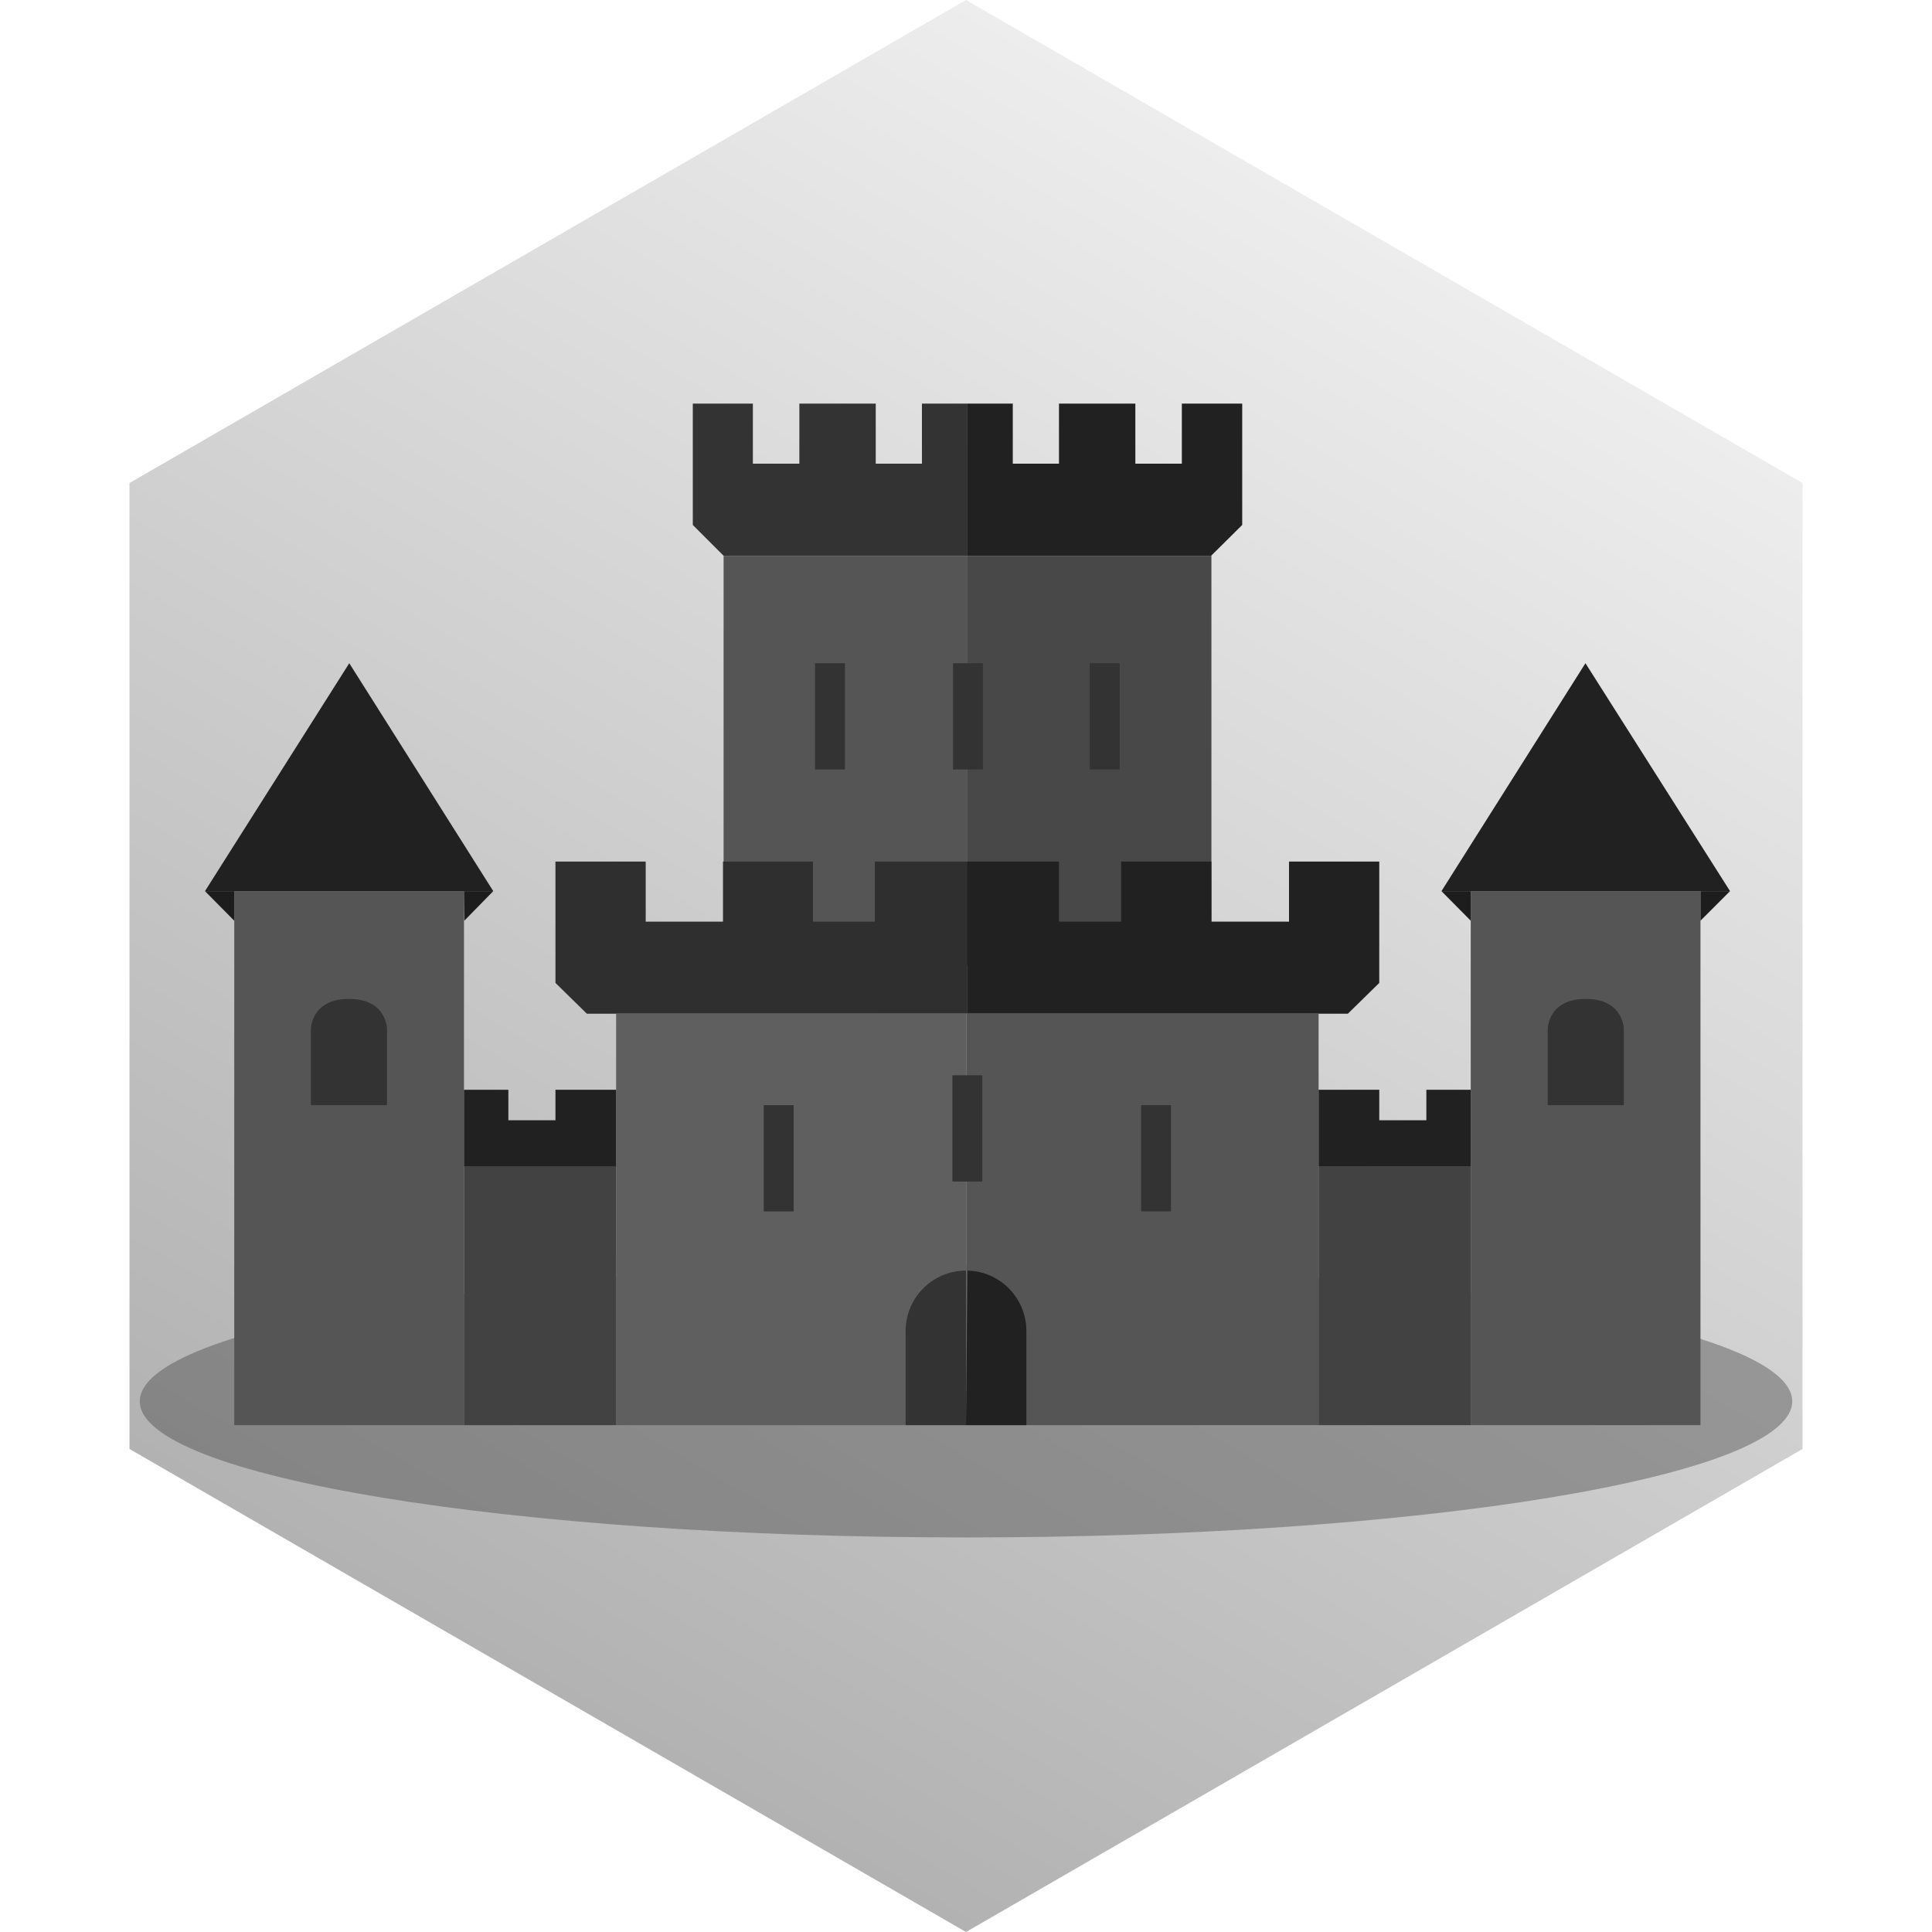
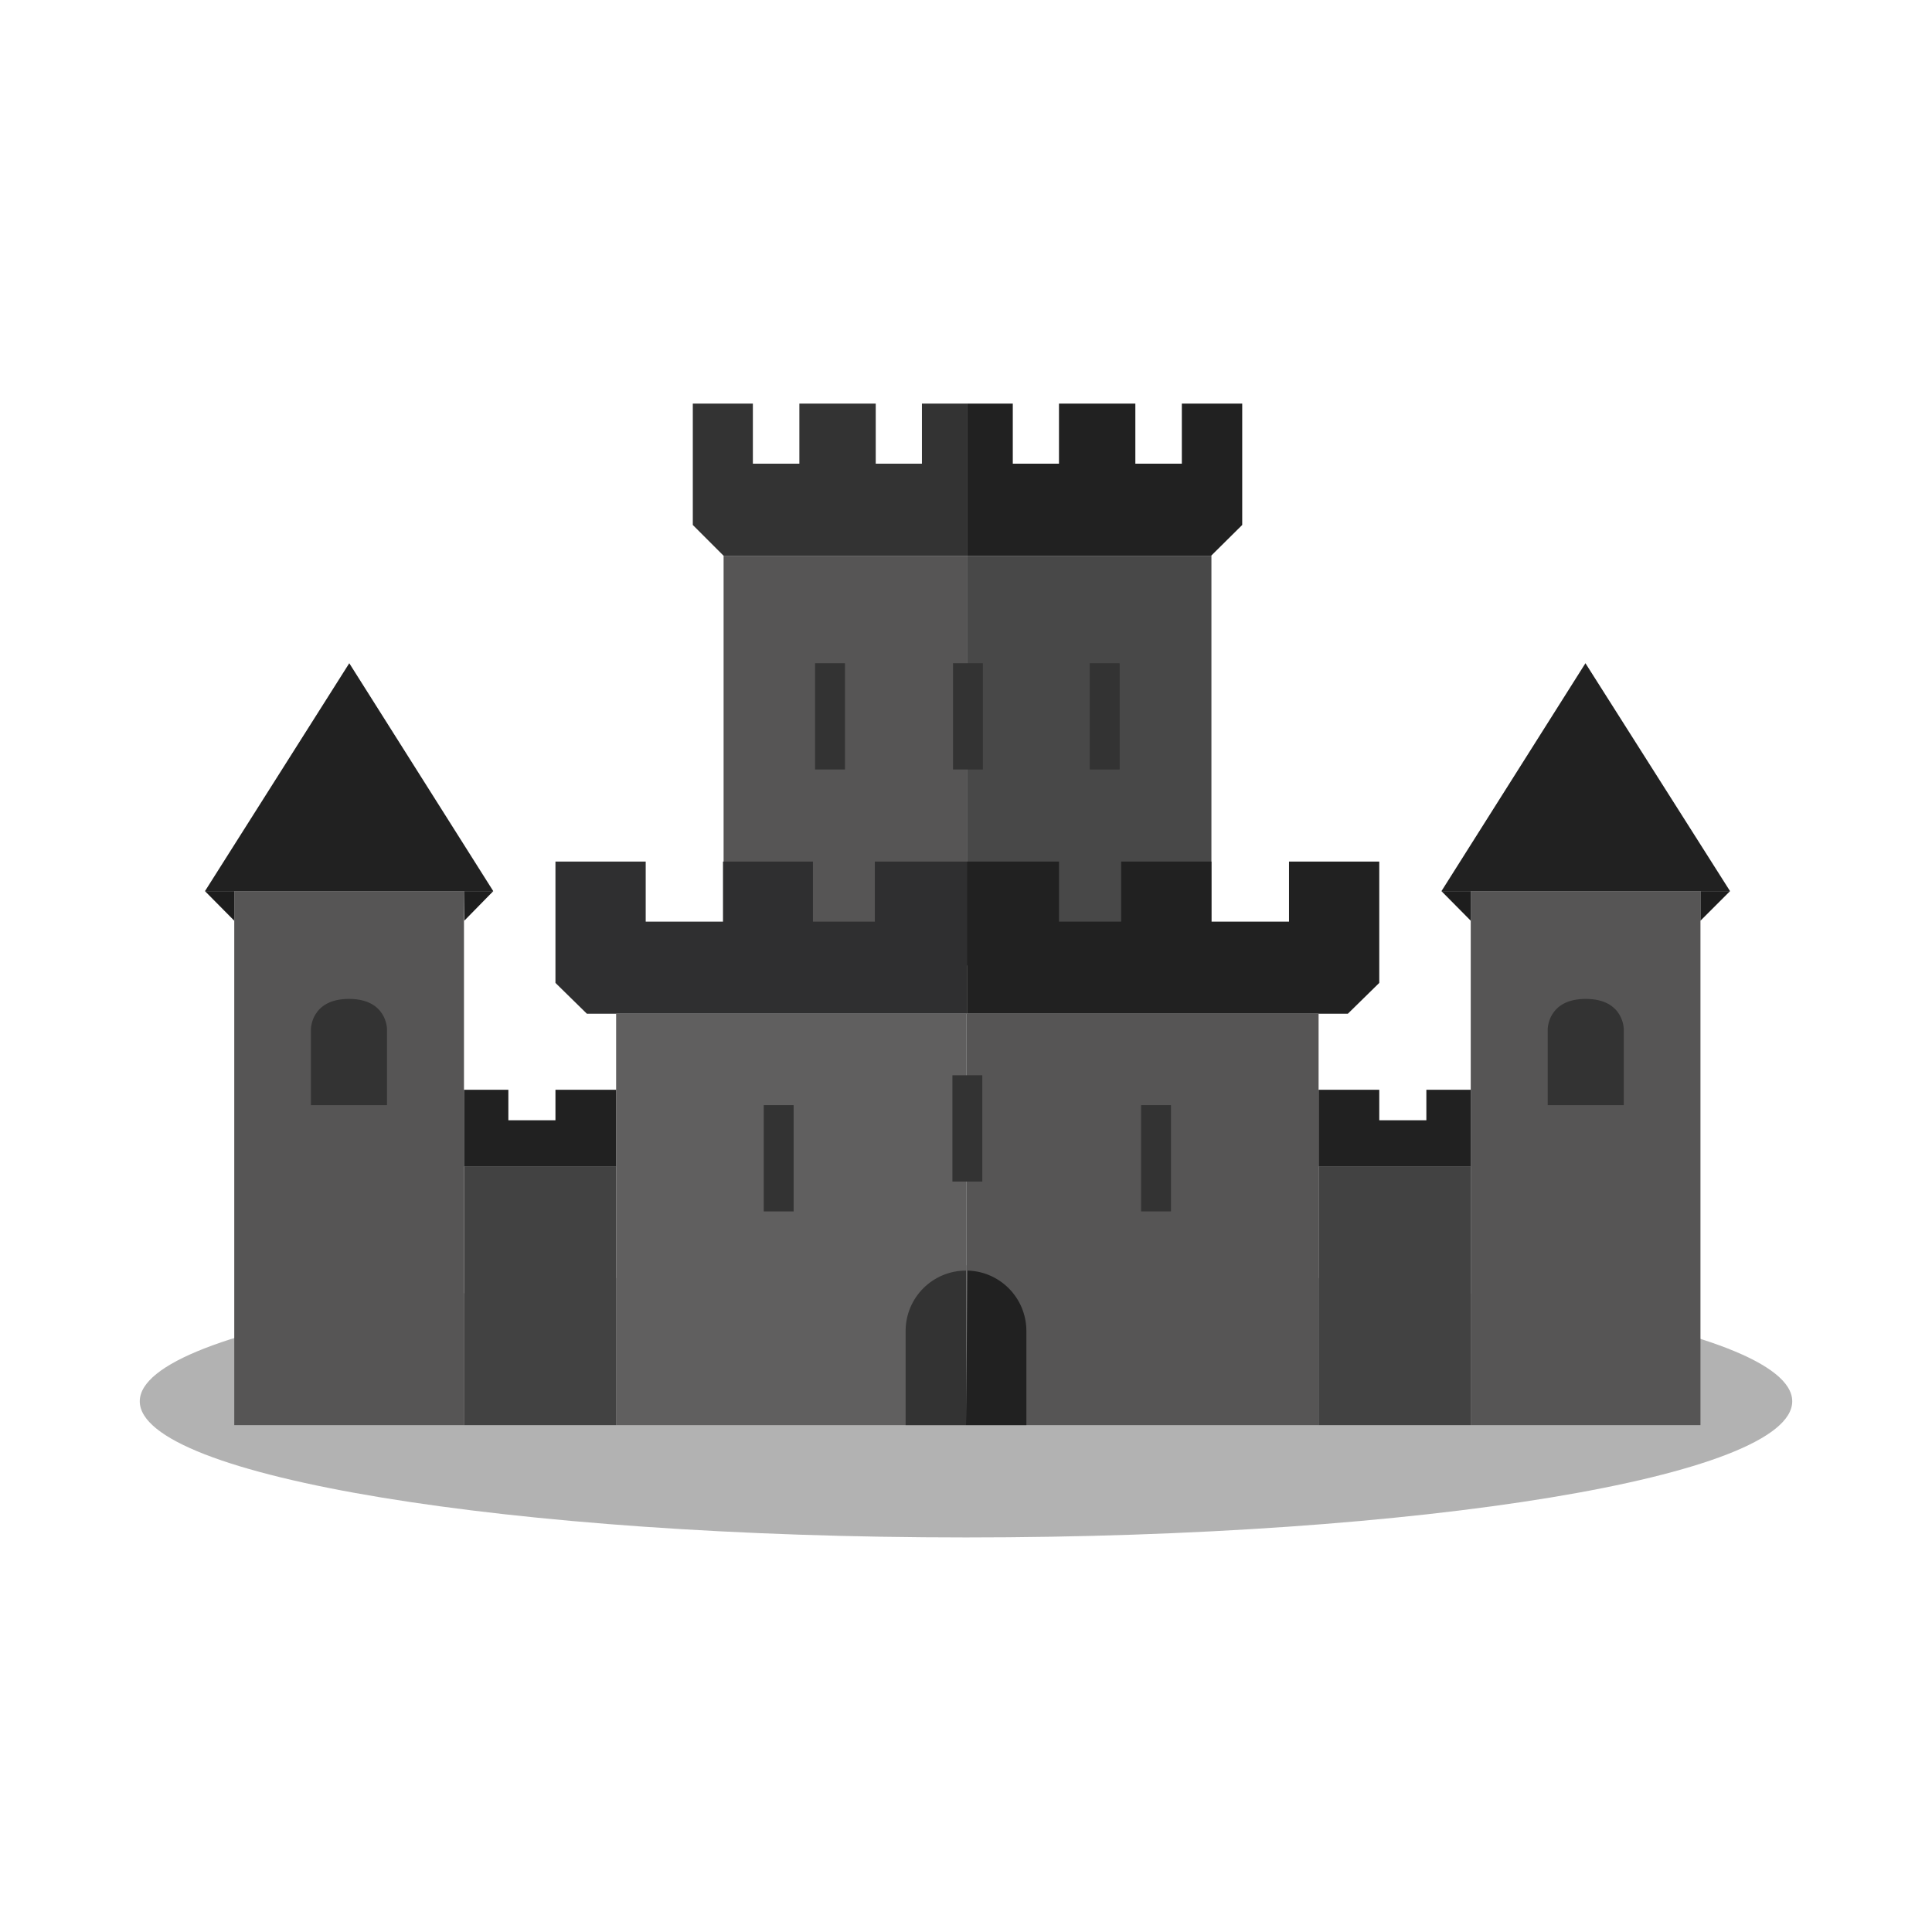
<svg xmlns="http://www.w3.org/2000/svg" id="Layer_1" data-name="Layer 1" viewBox="0 0 64 64">
  <defs>
-     <style>.cls-1{fill:url(#linear-gradient);}.cls-2{fill:#3f3f3f;opacity:0.4;}.cls-3{fill:#333;}.cls-4{fill:#565555;}.cls-5{fill:#2f2f30;}.cls-6{fill:#605f5f;}.cls-7{fill:#424242;}.cls-8{fill:#212121;}.cls-9{fill:#1d1d1d;}.cls-10{fill:#484848;}</style>
-     <linearGradient id="linear-gradient" x1="14.71" y1="-8.23" x2="14.71" y2="47.2" gradientTransform="translate(29 7.77) rotate(30)" gradientUnits="userSpaceOnUse">
-       <stop offset="0" stop-color="#ededed" />
-       <stop offset="1" stop-color="#b2b2b2" />
-     </linearGradient>
+     <style>.cls-1{fill:#3f3f3f;opacity:0.4;}.cls-2{fill:#333;}.cls-3{fill:#565555;}.cls-4{fill:#2f2f30;}.cls-5{fill:#605f5f;}.cls-6{fill:#424242;}.cls-7{fill:#212121;}.cls-8{fill:#1d1d1d;}.cls-9{fill:#484848;}</style>
  </defs>
-   <polygon class="cls-1" points="59.71 16 32 0 4.29 16 4.29 48 32 64 59.71 48 59.71 16" />
-   <ellipse class="cls-2" cx="32" cy="46.42" rx="27.37" ry="4.51" />
-   <polygon class="cls-3" points="32.05 13.37 30.54 13.37 30.54 15.36 29.01 15.36 29.01 13.37 26.48 13.37 26.48 15.36 24.94 15.36 24.94 13.37 22.95 13.37 22.95 17.39 23.97 18.41 32.05 18.41 32.05 13.37" />
-   <rect class="cls-4" x="23.97" y="18.41" width="8.08" height="13.57" />
-   <polygon class="cls-5" points="32.03 28.54 28.98 28.54 28.98 30.53 26.93 30.53 26.93 28.54 23.95 28.54 23.95 30.53 21.39 30.53 21.39 28.54 18.4 28.54 18.4 32.56 19.44 33.58 32.03 33.58 32.03 28.54" />
-   <rect class="cls-6" x="20.41" y="33.58" width="11.61" height="13.63" />
-   <rect class="cls-7" x="15.37" y="38.65" width="5.04" height="8.56" />
-   <rect class="cls-4" x="7.76" y="29.52" width="7.61" height="17.69" />
-   <polygon class="cls-8" points="15.37 36.1 16.84 36.1 16.84 37.11 18.4 37.11 18.4 36.1 20.41 36.1 20.41 38.65 15.37 38.65 15.37 36.1" />
-   <polygon class="cls-8" points="11.57 21.97 16.34 29.52 6.79 29.52 11.57 21.97" />
-   <polygon class="cls-9" points="7.76 29.52 6.79 29.52 7.76 30.5 7.76 29.52" />
-   <polygon class="cls-9" points="15.37 29.52 16.34 29.52 15.38 30.5 15.37 29.52" />
-   <rect class="cls-3" x="27" y="21.97" width="0.99" height="3.52" />
-   <rect class="cls-3" x="25.3" y="36.61" width="0.99" height="3.52" />
-   <path class="cls-3" d="M10.3,36.61h2.52V34.09s0-1-1.26-1-1.26,1-1.26,1Z" />
-   <polygon class="cls-8" points="32.05 13.37 33.55 13.37 33.55 15.36 35.08 15.36 35.08 13.37 37.61 13.37 37.61 15.36 39.15 15.36 39.15 13.37 41.15 13.37 41.15 17.39 40.12 18.41 32.05 18.41 32.05 13.37" />
-   <rect class="cls-10" x="32.05" y="18.41" width="8.08" height="13.57" />
-   <polygon class="cls-8" points="32.03 28.54 35.08 28.54 35.08 30.53 37.14 30.53 37.14 28.54 40.13 28.54 40.13 30.53 42.7 30.53 42.7 28.54 45.69 28.54 45.69 32.56 44.65 33.58 32.03 33.58 32.03 28.54" />
-   <rect class="cls-4" x="32.02" y="33.58" width="11.66" height="13.63" />
-   <rect class="cls-7" x="43.68" y="38.65" width="5.04" height="8.56" />
-   <rect class="cls-4" x="48.72" y="29.52" width="7.61" height="17.69" />
-   <polygon class="cls-8" points="48.72 36.1 47.25 36.1 47.25 37.11 45.69 37.11 45.69 36.1 43.68 36.1 43.68 38.65 48.72 38.65 48.72 36.1" />
-   <polygon class="cls-8" points="52.52 21.97 47.75 29.52 57.31 29.52 52.52 21.97" />
-   <polygon class="cls-9" points="56.33 29.52 57.31 29.52 56.33 30.5 56.33 29.52" />
-   <polygon class="cls-9" points="48.72 29.52 47.75 29.52 48.72 30.5 48.72 29.52" />
-   <rect class="cls-3" x="31.57" y="21.97" width="0.99" height="3.52" />
-   <rect class="cls-3" x="36.1" y="21.97" width="0.99" height="3.52" />
-   <rect class="cls-3" x="31.55" y="35.62" width="0.99" height="3.52" />
-   <rect class="cls-3" x="37.8" y="36.61" width="0.99" height="3.52" />
-   <path class="cls-3" d="M53.79,36.61H51.27V34.09s0-1,1.26-1,1.26,1,1.26,1Z" />
-   <path class="cls-3" d="M32,47.21h-2V44.09a2,2,0,0,1,2-2Z" />
-   <path class="cls-8" d="M32,47.21H34V44.09a2,2,0,0,0-1.95-2Z" />
+   <ellipse class="cls-1" cx="32" cy="46.42" rx="27.37" ry="4.51" />
+   <polygon class="cls-2" points="32.05 13.37 30.54 13.37 30.54 15.36 29.01 15.36 29.01 13.37 26.48 13.37 26.48 15.36 24.94 15.36 24.94 13.37 22.95 13.37 22.95 17.39 23.97 18.41 32.05 18.41 32.05 13.37" />
+   <rect class="cls-3" x="23.97" y="18.41" width="8.08" height="13.57" />
+   <polygon class="cls-4" points="32.03 28.54 28.98 28.54 28.98 30.53 26.93 30.53 26.93 28.54 23.95 28.54 23.95 30.53 21.39 30.53 21.39 28.54 18.4 28.54 18.4 32.56 19.44 33.58 32.03 33.58 32.03 28.54" />
+   <rect class="cls-5" x="20.41" y="33.58" width="11.61" height="13.63" />
+   <rect class="cls-6" x="15.37" y="38.65" width="5.04" height="8.56" />
+   <rect class="cls-3" x="7.76" y="29.52" width="7.61" height="17.69" />
+   <polygon class="cls-7" points="15.37 36.1 16.84 36.1 16.84 37.11 18.4 37.11 18.4 36.1 20.41 36.1 20.41 38.65 15.37 38.65 15.37 36.1" />
+   <polygon class="cls-7" points="11.57 21.97 16.34 29.52 6.79 29.52 11.57 21.97" />
+   <polygon class="cls-8" points="7.76 29.52 6.79 29.52 7.76 30.5 7.76 29.52" />
+   <polygon class="cls-8" points="15.37 29.52 16.34 29.52 15.38 30.5 15.37 29.52" />
+   <rect class="cls-2" x="27" y="21.97" width="0.99" height="3.52" />
+   <rect class="cls-2" x="25.3" y="36.61" width="0.99" height="3.52" />
+   <path class="cls-2" d="M10.3,36.61h2.52V34.09s0-1-1.26-1-1.26,1-1.26,1Z" />
+   <polygon class="cls-7" points="32.05 13.37 33.55 13.37 33.55 15.36 35.08 15.36 35.08 13.37 37.61 13.37 37.61 15.36 39.15 15.36 39.15 13.37 41.15 13.37 41.15 17.39 40.12 18.41 32.05 18.41 32.05 13.37" />
+   <rect class="cls-9" x="32.05" y="18.41" width="8.08" height="13.57" />
+   <polygon class="cls-7" points="32.03 28.54 35.08 28.54 35.08 30.53 37.14 30.53 37.14 28.54 40.13 28.54 40.13 30.53 42.7 30.53 42.7 28.54 45.69 28.54 45.69 32.56 44.65 33.58 32.03 33.58 32.03 28.54" />
+   <rect class="cls-3" x="32.02" y="33.58" width="11.66" height="13.63" />
+   <rect class="cls-6" x="43.68" y="38.65" width="5.04" height="8.56" />
+   <rect class="cls-3" x="48.72" y="29.52" width="7.61" height="17.69" />
+   <polygon class="cls-7" points="48.72 36.1 47.25 36.1 47.25 37.11 45.69 37.11 45.69 36.1 43.68 36.1 43.68 38.65 48.72 38.65 48.72 36.1" />
+   <polygon class="cls-7" points="52.52 21.97 47.75 29.52 57.31 29.52 52.52 21.97" />
+   <polygon class="cls-8" points="56.33 29.52 57.31 29.52 56.33 30.5 56.33 29.52" />
+   <polygon class="cls-8" points="48.72 29.52 47.75 29.52 48.72 30.5 48.72 29.52" />
+   <rect class="cls-2" x="31.57" y="21.97" width="0.99" height="3.52" />
+   <rect class="cls-2" x="36.1" y="21.97" width="0.99" height="3.52" />
+   <rect class="cls-2" x="31.55" y="35.62" width="0.99" height="3.52" />
+   <rect class="cls-2" x="37.8" y="36.61" width="0.99" height="3.52" />
+   <path class="cls-2" d="M53.79,36.61H51.27V34.09s0-1,1.26-1,1.26,1,1.26,1Z" />
+   <path class="cls-2" d="M32,47.21h-2V44.09a2,2,0,0,1,2-2Z" />
+   <path class="cls-7" d="M32,47.21H34V44.09a2,2,0,0,0-1.95-2Z" />
</svg>
